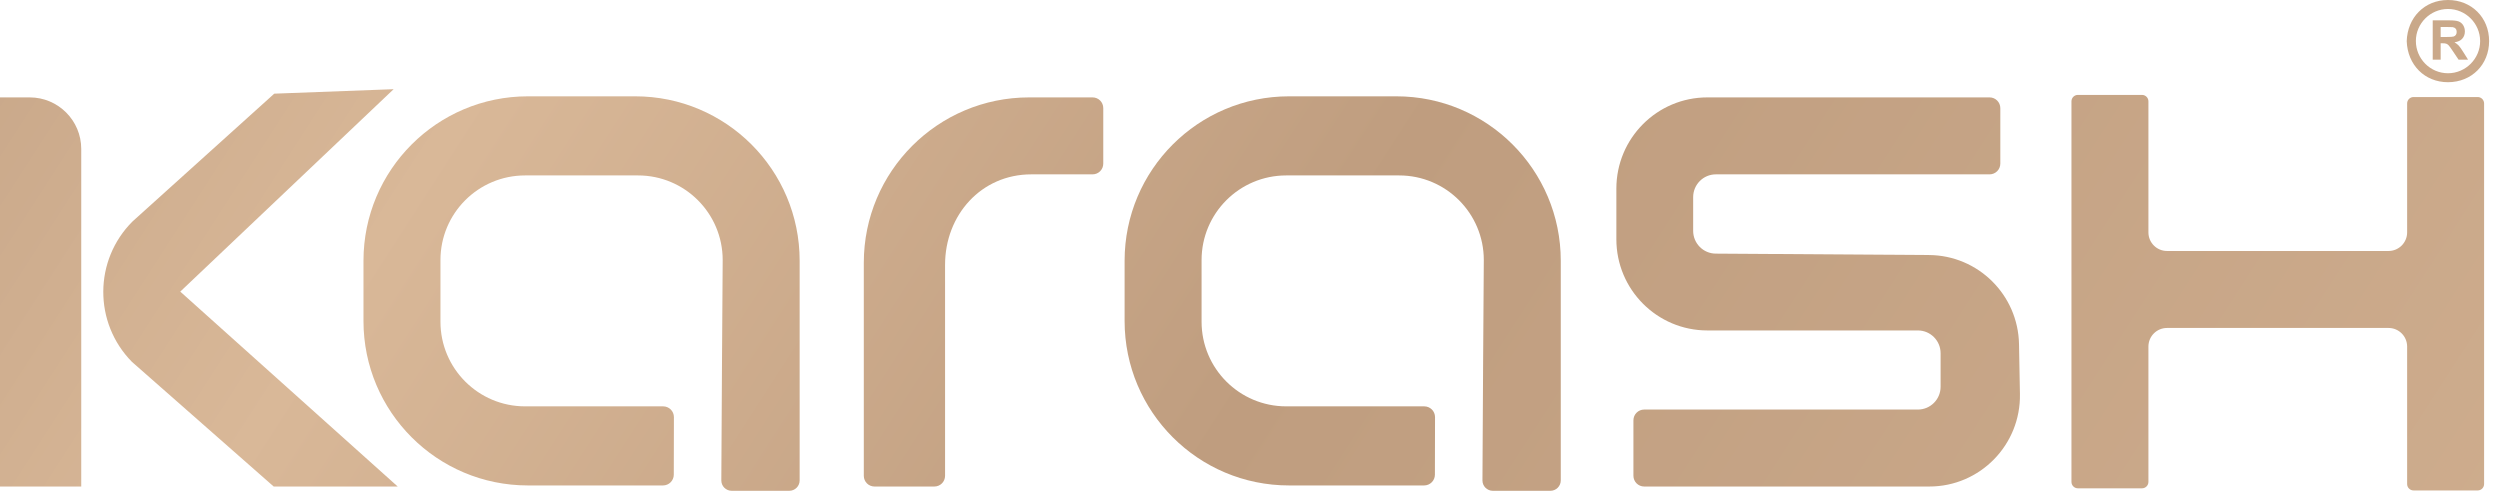
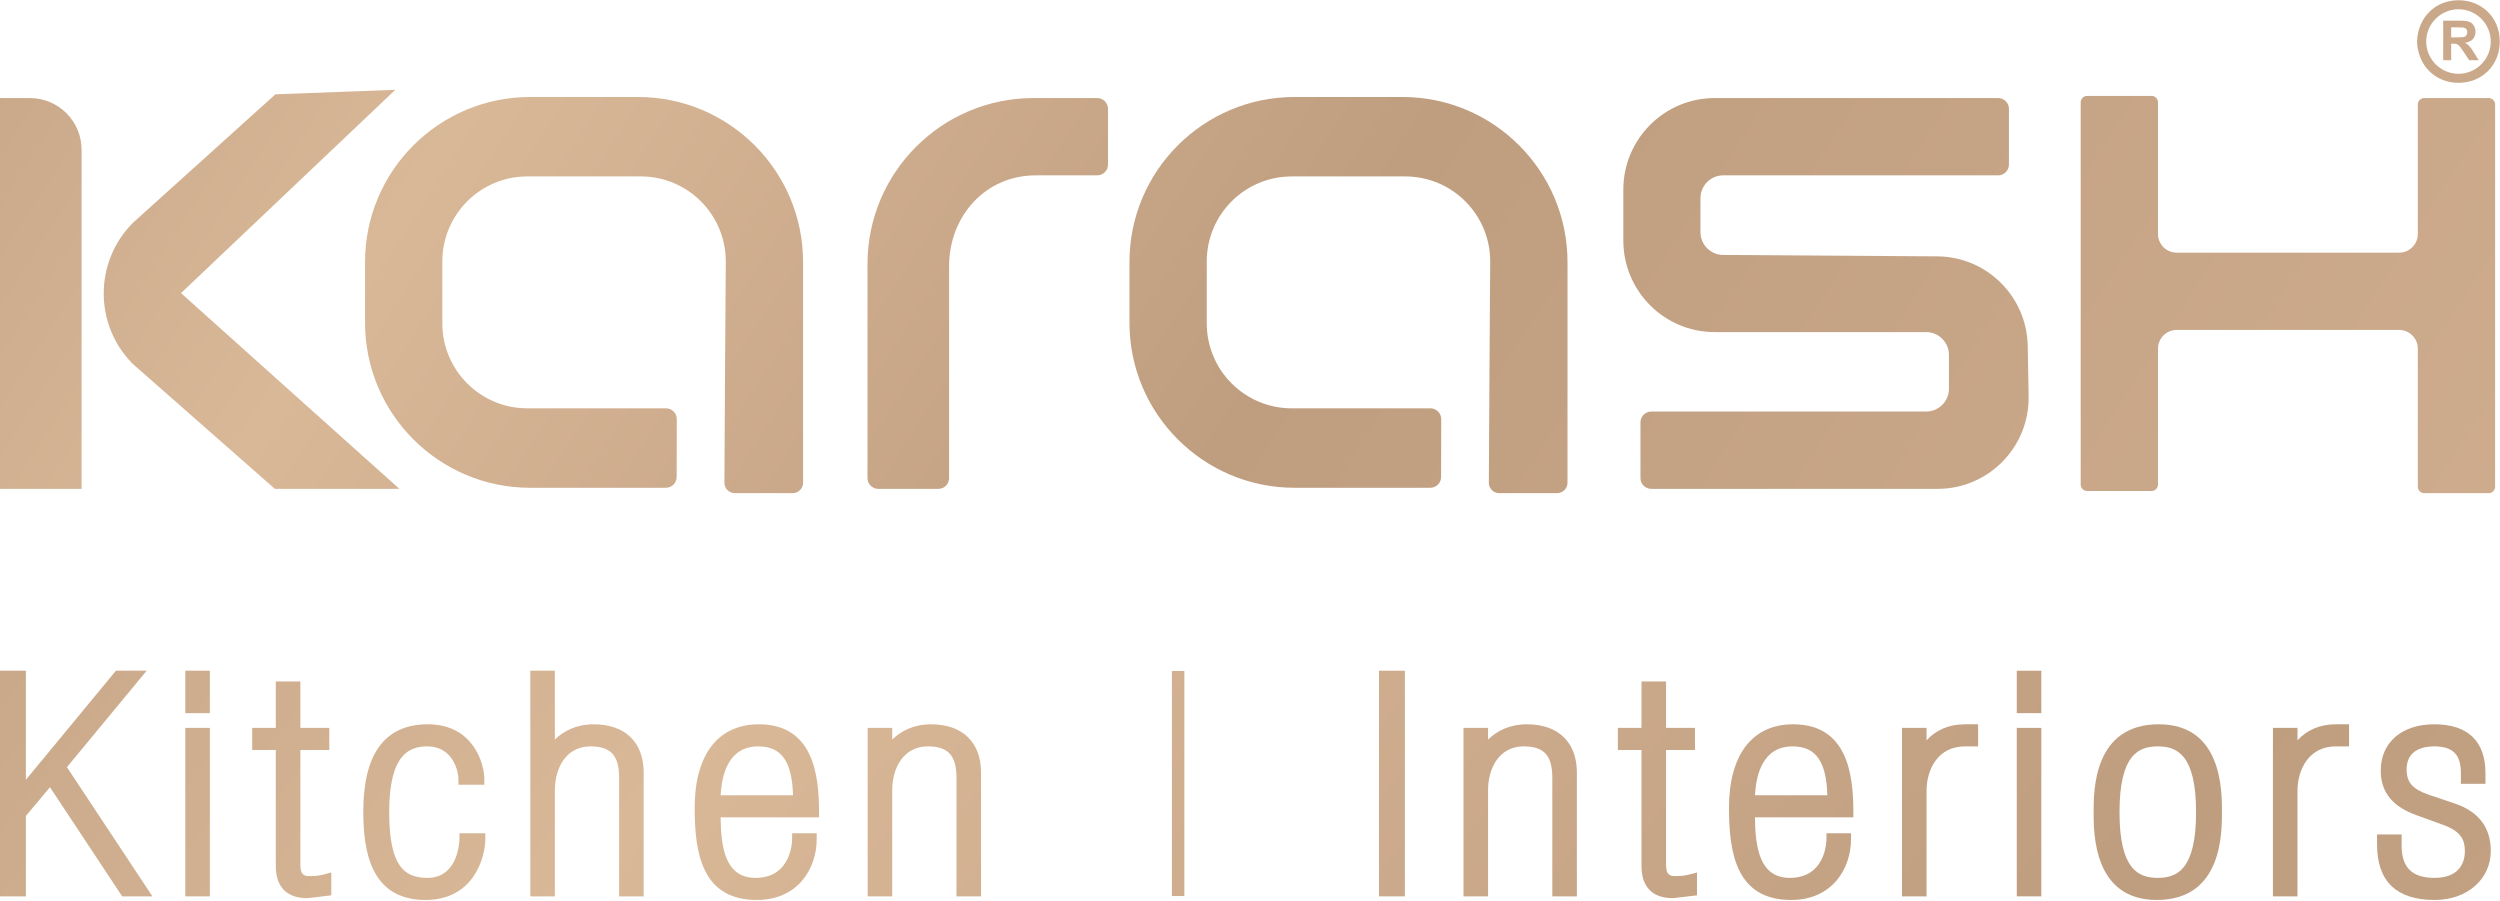
- <svg xmlns="http://www.w3.org/2000/svg" width="163" height="32" viewBox="0 0 163 32" fill="none">
-   <path d="M135.477 6.188C135.246 6.188 135.059 6.375 135.059 6.606V31.419C135.059 31.65 135.246 31.838 135.477 31.838H139.659C139.89 31.838 140.077 31.65 140.077 31.419V22.595C140.077 21.925 140.62 21.383 141.289 21.383H155.733C156.402 21.383 156.945 21.925 156.945 22.595V31.559C156.945 31.79 157.132 31.977 157.363 31.977H161.545C161.776 31.977 161.963 31.79 161.963 31.559V6.746C161.963 6.514 161.776 6.327 161.545 6.327H157.363C157.132 6.327 156.945 6.514 156.945 6.746V15.152C156.945 15.821 156.402 16.364 155.733 16.364H141.289C140.62 16.364 140.077 15.821 140.077 15.152V6.606C140.077 6.375 139.89 6.188 139.659 6.188H135.477V6.188Z" fill="url(#paint0_linear_2401_6108)" />
-   <path d="M111.32 6.35C108.043 6.35 105.387 9.012 105.387 12.297V15.598C105.387 18.882 108.043 21.545 111.32 21.545H125.045C125.863 21.545 126.527 22.209 126.527 23.03L126.527 25.218C126.527 26.038 125.863 26.703 125.045 26.703H107.2C106.813 26.703 106.499 27.017 106.499 27.405V31.018C106.499 31.407 106.813 31.721 107.2 31.721H125.793C129.099 31.721 131.761 29.002 131.7 25.689L131.64 22.44C131.581 19.228 128.977 16.649 125.772 16.628L111.865 16.536C111.051 16.53 110.394 15.867 110.394 15.051V12.853C110.394 12.033 111.057 11.368 111.875 11.368H129.72C130.107 11.368 130.421 11.054 130.421 10.666V7.053C130.421 6.664 130.107 6.35 129.72 6.35H111.32Z" fill="url(#paint1_linear_2401_6108)" />
-   <path d="M84.045 6.28C78.124 6.28 73.324 11.08 73.324 17.001V20.93C73.324 26.852 78.124 31.651 84.045 31.651L92.852 31.651C93.24 31.651 93.555 31.338 93.556 30.95C93.558 29.965 93.561 28.183 93.564 27.197C93.564 26.808 93.25 26.494 92.861 26.494H83.86C80.813 26.494 78.343 24.023 78.343 20.976V16.956C78.343 13.908 80.813 11.438 83.86 11.438H91.226C94.273 11.438 96.744 13.908 96.744 16.956C96.744 16.956 96.656 29.703 96.656 31.325C96.655 31.698 96.958 32 97.332 32H101.086C101.459 32 101.762 31.697 101.762 31.324V17.001C101.762 11.08 96.962 6.28 91.041 6.28H84.045Z" fill="url(#paint2_linear_2401_6108)" />
-   <path d="M34.42 6.28C28.499 6.28 23.699 11.08 23.699 17.001V20.93C23.699 26.852 28.499 31.651 34.42 31.651L43.227 31.651C43.615 31.651 43.93 31.338 43.931 30.95C43.933 29.965 43.937 28.183 43.939 27.197C43.94 26.808 43.625 26.494 43.236 26.494H34.235C31.188 26.494 28.718 24.023 28.718 20.976V16.956C28.718 13.908 31.188 11.438 34.235 11.438H41.601C44.649 11.438 47.119 13.908 47.119 16.956C47.119 16.956 47.031 29.703 47.03 31.325C47.03 31.698 47.333 32 47.707 32H51.461C51.834 32 52.137 31.697 52.137 31.324V17.001C52.137 11.08 47.337 6.28 41.416 6.28H34.42Z" fill="url(#paint3_linear_2401_6108)" />
-   <path d="M67.101 6.35C61.147 6.35 56.32 11.177 56.32 17.13V31.024C56.32 31.409 56.632 31.721 57.017 31.721H60.921C61.306 31.721 61.618 31.409 61.618 31.024V17.27C61.618 14.011 63.981 11.368 67.24 11.368H71.236C71.621 11.368 71.933 11.056 71.933 10.671V7.047C71.933 6.662 71.621 6.35 71.236 6.35H67.101Z" fill="url(#paint4_linear_2401_6108)" />
-   <path d="M0 6.35V31.721H5.297V9.711C5.297 7.855 3.792 6.35 1.936 6.35H0V6.35Z" fill="url(#paint5_linear_2401_6108)" />
-   <path d="M17.881 6.107L8.644 14.435C6.115 16.956 6.096 21.046 8.6 23.591L17.844 31.721H25.93L11.753 19.013L25.665 5.815L17.881 6.107Z" fill="url(#paint6_linear_2401_6108)" />
-   <path d="M159.605 2.18597e-08C158.073 0.003 156.968 1.148 156.918 2.68C156.969 4.228 158.088 5.364 159.614 5.36C161.158 5.355 162.289 4.209 162.29 2.68C162.291 1.141 161.139 -0 159.61 2.18597e-08H159.605ZM159.607 4.776C158.453 4.775 157.515 3.831 157.515 2.671C157.515 1.527 158.458 0.587 159.606 0.585C160.758 0.584 161.701 1.523 161.705 2.675C161.709 3.826 160.762 4.776 159.609 4.776H159.607Z" fill="url(#paint7_linear_2401_6108)" />
-   <path d="M158.613 1.327V3.891H159.131V2.82L159.236 2.82C159.355 2.82 159.441 2.83 159.496 2.849C159.551 2.868 159.603 2.904 159.652 2.956C159.701 3.008 159.792 3.133 159.925 3.333L160.299 3.891H160.918L160.605 3.391C160.481 3.191 160.383 3.052 160.31 2.974C160.237 2.896 160.145 2.824 160.033 2.759C160.258 2.726 160.427 2.647 160.54 2.522C160.653 2.397 160.71 2.238 160.71 2.046C160.71 1.894 160.672 1.76 160.598 1.642C160.523 1.524 160.424 1.442 160.299 1.396C160.175 1.35 159.976 1.327 159.702 1.327H158.613ZM159.131 1.761H159.535C159.744 1.761 159.87 1.764 159.912 1.769C159.996 1.783 160.061 1.817 160.107 1.87C160.153 1.923 160.176 1.993 160.176 2.079C160.176 2.156 160.159 2.22 160.124 2.271C160.089 2.323 160.04 2.359 159.979 2.38C159.917 2.401 159.762 2.411 159.514 2.411H159.131V1.761Z" fill="url(#paint8_linear_2401_6108)" />
+ <svg xmlns="http://www.w3.org/2000/svg" width="7118" height="2563" viewBox="0 0 7118 2563" fill="none">
+   <path d="M5942.5 273.062C5932.36 273.062 5924.15 281.283 5924.15 291.42V1379.62C5924.15 1389.76 5932.36 1397.98 5942.5 1397.98H6125.89C6136.02 1397.98 6144.24 1389.76 6144.24 1379.62V992.612C6144.24 963.249 6168.04 939.449 6197.4 939.449H6830.83C6860.19 939.449 6883.99 963.249 6883.99 992.608V1385.74C6883.99 1395.87 6892.21 1404.09 6902.35 1404.09H7085.73C7095.87 1404.09 7104.08 1395.87 7104.08 1385.74V297.527C7104.08 287.39 7095.87 279.173 7085.73 279.173H6902.35C6892.21 279.173 6883.99 287.39 6883.99 297.528V666.198C6883.99 695.557 6860.19 719.357 6830.83 719.357H6197.4C6168.04 719.357 6144.24 695.557 6144.24 666.198V291.415C6144.24 281.278 6136.02 273.057 6125.89 273.057H5942.5V273.062Z" fill="url(#paint0_linear_1792_1892)" />
+   <path d="M4882.15 279.172C4738.44 279.172 4621.94 395.943 4621.94 539.989V684.747C4621.94 828.793 4738.44 945.563 4882.15 945.563H5484.08C5519.97 945.563 5549.06 974.718 5549.06 1010.68L5549.06 1106.64C5549.06 1142.61 5519.97 1171.77 5484.08 1171.77H4701.48C4684.5 1171.77 4670.74 1185.56 4670.74 1202.58V1361.04C4670.74 1378.06 4684.5 1391.86 4701.48 1391.86H5516.87C5661.86 1391.86 5778.64 1272.62 5775.95 1127.32L5773.32 984.831C5770.72 843.952 5656.52 730.846 5515.95 729.917L4906.07 725.896C4870.35 725.659 4841.52 696.571 4841.52 660.771V564.393C4841.52 528.422 4870.61 499.264 4906.5 499.264H5689.1C5706.08 499.264 5719.85 485.468 5719.85 468.447V309.989C5719.85 292.968 5706.08 279.172 5689.1 279.172H4882.15Z" fill="url(#paint1_linear_1792_1892)" />
+   <path d="M3685.98 276.121C3426.31 276.121 3215.8 486.625 3215.8 746.3V918.625C3215.8 1178.3 3426.31 1388.81 3685.98 1388.81L4072.22 1388.8C4089.23 1388.81 4103.04 1375.07 4103.08 1358.06C4103.17 1314.86 4103.33 1236.67 4103.43 1193.44C4103.46 1176.4 4089.66 1162.6 4072.62 1162.6H3677.87C3544.23 1162.6 3435.89 1054.26 3435.89 920.621V744.305C3435.89 610.663 3544.23 502.325 3677.87 502.325H4000.92C4134.56 502.325 4242.9 610.663 4242.9 744.305C4242.9 744.305 4239.03 1303.37 4239.02 1374.48C4239.02 1390.87 4252.3 1404.09 4268.68 1404.09H4433.33C4449.71 1404.09 4462.99 1390.81 4462.99 1374.43V746.3C4462.99 486.625 4252.48 276.121 3992.81 276.121H3685.98Z" fill="url(#paint2_linear_1792_1892)" />
+   <path d="M1509.51 276.121C1249.84 276.121 1039.33 486.625 1039.33 746.3V918.625C1039.33 1178.3 1249.84 1388.81 1509.51 1388.81L1895.75 1388.8C1912.77 1388.81 1926.57 1375.07 1926.61 1358.06C1926.7 1314.86 1926.87 1236.67 1926.96 1193.44C1927 1176.4 1913.19 1162.6 1896.15 1162.6H1501.4C1367.76 1162.6 1259.42 1054.26 1259.42 920.621V744.305C1259.42 610.663 1367.76 502.325 1501.4 502.325H1824.45C1958.1 502.325 2066.43 610.663 2066.43 744.304C2066.43 744.304 2062.56 1303.37 2062.55 1374.48C2062.55 1390.87 2075.83 1404.09 2092.21 1404.09H2256.86C2273.24 1404.09 2286.52 1390.81 2286.52 1374.43V746.3C2286.52 486.625 2076.02 276.121 1816.35 276.121H1509.51Z" fill="url(#paint3_linear_1792_1892)" />
+   <path d="M2942.72 279.172C2681.6 279.172 2469.93 490.852 2469.93 751.964V1361.29C2469.93 1378.18 2483.62 1391.86 2500.5 1391.86H2671.68C2688.56 1391.86 2702.25 1378.18 2702.25 1361.29V758.077C2702.25 615.139 2805.89 499.264 2948.83 499.264H3124.09C3140.97 499.264 3154.66 485.577 3154.66 468.693V309.739C3154.66 292.856 3140.97 279.172 3124.09 279.172H2942.72Z" fill="url(#paint4_linear_1792_1892)" />
+   <path d="M0 279.172V1391.86H232.321V426.583C232.321 345.17 166.325 279.174 84.917 279.174H0V279.172Z" fill="url(#paint5_linear_1792_1892)" />
+   <path d="M784.15 268.541L379.058 633.77C268.162 744.328 267.296 923.666 377.112 1035.29L782.558 1391.87H1137.15L515.396 834.545L1125.54 255.699L784.15 268.541Z" fill="url(#paint6_linear_1792_1892)" />
+   <path d="M6999.6 0.691C6932.42 0.804 6883.94 51.045 6881.77 118.212C6884.02 186.12 6933.06 235.949 6999.98 235.758C7067.73 235.562 7117.32 185.283 7117.36 118.229C7117.4 50.745 7066.89 0.683 6999.82 0.691H6999.6ZM6999.7 210.137C6949.1 210.112 6907.94 168.712 6907.94 117.833C6907.94 67.67 6949.31 26.437 6999.67 26.354C7050.17 26.299 7091.54 67.483 7091.7 117.991C7091.87 168.483 7050.33 210.137 6999.8 210.137H6999.7Z" fill="url(#paint7_linear_1792_1892)" />
+   <path d="M6956.27 58.891V171.316H6978.96V124.375L6983.56 124.374C6988.78 124.375 6992.58 124.799 6995 125.65C6997.39 126.491 6999.67 128.05 7001.82 130.329C7003.96 132.595 7007.95 138.104 7013.78 146.845L7030.18 171.316H7057.33L7043.6 149.387C7038.18 140.629 7033.87 134.55 7030.68 131.133C7027.49 127.704 7023.44 124.558 7018.52 121.687C7028.39 120.262 7035.8 116.791 7040.76 111.312C7045.72 105.804 7048.2 98.841 7048.2 90.412C7048.2 83.775 7046.57 77.862 7043.29 72.7C7040.02 67.541 7035.66 63.95 7030.22 61.92C7024.78 59.904 7016.05 58.891 7004.04 58.891H6956.27ZM6978.96 77.912H6996.68C7005.87 77.912 7011.4 78.032 7013.24 78.29C7016.92 78.9 7019.77 80.365 7021.78 82.707C7023.81 85.025 7024.82 88.079 7024.82 91.862C7024.82 95.241 7024.05 98.061 7022.51 100.291C7020.98 102.562 7018.86 104.129 7016.15 105.054C7013.44 105.975 7006.65 106.441 6995.76 106.441H6978.96V77.912Z" fill="url(#paint8_linear_1792_1892)" />
+   <path d="M330.05 1909.6L73.713 2220.08V1909.6H0.004V2552.15H73.713V2323.13L142.279 2241.31L347.871 2552.15L434.025 2552.15L190.546 2184.28L417.654 1909.6H330.05Z" fill="url(#paint9_linear_1792_1892)" />
+   <path d="M597.538 2072.42H527.621V2552.15H597.538V2072.42Z" fill="url(#paint10_linear_1792_1892)" />
+   <path d="M597.538 1909.61H527.621V2030.49H597.538V1909.61Z" fill="url(#paint11_linear_1792_1892)" />
+   <path d="M785.26 1940.3V2072.41H718.02V2135.32H785.26V2465.29C785.26 2525.46 816.344 2557.27 875.16 2557.27L943.265 2549.23V2484.17L921.957 2489.81C907.67 2493.59 895.994 2494.35 881.785 2494.35C866.706 2494.35 855.181 2491.96 855.181 2461.88V2135.32H937.582V2072.41H855.181V1940.3H785.26Z" fill="url(#paint12_linear_1792_1892)" />
+   <path d="M1034.38 2310.15C1034.38 2418.43 1052.73 2562.38 1211.41 2562.38C1351.2 2562.38 1381.81 2437.55 1381.81 2389.44V2372.48H1308.1V2389.44C1308.1 2390.54 1307.06 2499.47 1217.09 2499.47C1151.66 2499.47 1108.09 2467.56 1108.09 2311.86C1108.09 2146.33 1166.34 2125.11 1217.09 2125.11C1290.3 2125.11 1305.26 2197.79 1305.26 2217.25V2234.21H1378.97V2217.25C1378.97 2177.02 1349.41 2062.2 1218.04 2062.2C1096.17 2062.2 1034.38 2145.63 1034.38 2310.15Z" fill="url(#paint13_linear_1792_1892)" />
+   <path d="M1509.9 1909.6V2552.15H1579.82V2249.63C1579.82 2187.64 1611.18 2125.1 1681.24 2125.1C1739.15 2125.1 1762.78 2151.05 1762.78 2214.69V2552.15H1832.7V2199.33C1832.7 2113.47 1779.61 2062.2 1690.71 2062.2C1641.68 2062.2 1604.8 2080.95 1579.82 2105.63V1909.6L1509.9 1909.6Z" fill="url(#paint14_linear_1792_1892)" />
+   <path d="M1977.84 2299.93C1977.84 2429.71 1998.87 2562.38 2154.87 2562.38C2271.94 2562.38 2325.27 2472.74 2325.27 2389.44V2372.48H2255.35V2389.44C2255.35 2393.93 2254.17 2499.47 2151.08 2499.47C2064.9 2499.47 2052.82 2413.41 2051.66 2327.12H2331.9V2310.15C2331.9 2203.71 2314.14 2062.2 2160.55 2062.2C2044.43 2062.2 1977.84 2148.85 1977.84 2299.93ZM2158.66 2125.11C2224.72 2125.11 2254.91 2166.94 2257.94 2264.21H2051.96C2054.78 2205.75 2074.03 2125.11 2158.66 2125.11Z" fill="url(#paint15_linear_1792_1892)" />
+   <path d="M2540.32 2105.64V2072.42H2470.4V2552.16H2540.32V2249.64C2540.32 2187.65 2571.68 2125.11 2641.74 2125.11C2699.65 2125.11 2723.28 2151.06 2723.28 2214.7V2552.16H2793.19V2199.34C2793.19 2113.48 2740.12 2062.2 2651.22 2062.2C2602.19 2062.2 2565.3 2080.96 2540.32 2105.64Z" fill="url(#paint16_linear_1792_1892)" />
+   <path d="M4000.01 1909.61H3926.29V2552.16H4000.01V1909.61Z" fill="url(#paint17_linear_1792_1892)" />
+   <path d="M4236.79 2105.65V2072.41H4166.88V2552.15H4236.79V2249.63C4236.79 2187.64 4268.15 2125.1 4338.23 2125.1C4396.14 2125.1 4419.77 2151.05 4419.77 2214.69V2552.15H4489.68V2199.33C4489.68 2113.47 4436.6 2062.2 4347.7 2062.2C4298.67 2062.2 4261.77 2080.96 4236.79 2105.65Z" fill="url(#paint18_linear_1792_1892)" />
+   <path d="M4673.65 1940.3V2072.41H4606.39V2135.32H4673.65V2465.29C4673.65 2525.46 4704.73 2557.27 4763.54 2557.27L4831.64 2549.23V2484.18L4810.34 2489.81C4796.04 2493.59 4784.38 2494.35 4770.16 2494.35C4755.09 2494.35 4743.56 2491.96 4743.56 2461.88V2135.32H4825.96V2072.41H4743.56V1940.3H4673.65Z" fill="url(#paint19_linear_1792_1892)" />
+   <path d="M4922.78 2299.93C4922.78 2429.71 4943.82 2562.38 5099.81 2562.38C5216.87 2562.38 5270.2 2472.74 5270.2 2389.44V2372.48H5200.28V2389.44C5200.28 2393.93 5199.09 2499.47 5096.02 2499.47C5009.83 2499.47 4997.74 2413.41 4996.58 2327.12H5276.84L5276.84 2310.15C5276.84 2203.71 5259.08 2062.2 5105.49 2062.2C4989.38 2062.2 4922.78 2148.85 4922.78 2299.93ZM5103.58 2125.11C5169.64 2125.11 5199.83 2166.94 5202.87 2264.21H4996.88C4999.71 2205.75 5018.97 2125.11 5103.58 2125.11Z" fill="url(#paint20_linear_1792_1892)" />
+   <path d="M5594.26 2062.2C5549.55 2062.2 5511.91 2078.35 5485.26 2107.89V2072.42H5415.35V2552.16H5485.26V2252.2C5485.26 2188.93 5518.97 2125.11 5594.26 2125.11H5632.07V2062.2H5594.26Z" fill="url(#paint21_linear_1792_1892)" />
+   <path d="M5812.05 1909.61H5742.12V2030.49H5812.05V1909.61Z" fill="url(#paint22_linear_1792_1892)" />
+   <path d="M5812.05 2072.42H5742.12V2552.15H5812.05V2072.42Z" fill="url(#paint23_linear_1792_1892)" />
+   <path d="M5960.95 2311.86C5960.95 2373.82 5960.95 2562.38 6140.81 2562.38C6326.37 2562.38 6326.37 2373.82 6326.37 2311.86C6326.37 2250.12 6326.37 2062.2 6146.5 2062.2C5960.95 2062.2 5960.95 2250.12 5960.95 2311.86ZM6034.65 2312.72C6034.65 2147.4 6089.75 2125.11 6143.66 2125.11C6197.55 2125.11 6252.65 2147.4 6252.65 2312.72C6252.65 2477.3 6197.55 2499.47 6143.66 2499.47C6089.75 2499.47 6034.65 2477.3 6034.65 2312.72Z" fill="url(#paint24_linear_1792_1892)" />
+   <path d="M6650.43 2062.2C6605.71 2062.2 6568.08 2078.35 6541.42 2107.89V2072.42H6471.51L6471.51 2552.16H6541.42V2252.2C6541.42 2188.93 6575.14 2125.11 6650.43 2125.11H6688.23V2062.2H6650.43Z" fill="url(#paint25_linear_1792_1892)" />
+   <path d="M6778.4 2194.23C6778.4 2275.04 6837.78 2305.78 6882.41 2321.84L6955.42 2348.29C7007.36 2366.84 7018.02 2391.79 7018.02 2423.53C7018.02 2446.36 7009.62 2499.47 6931.76 2499.47C6867.71 2499.47 6837.89 2470.2 6837.89 2407.33V2375.86H6767.98V2404.78C6767.98 2509.34 6823.08 2562.37 6931.76 2562.37C7024.46 2562.37 7091.74 2503.61 7091.74 2422.67C7091.74 2356.48 7057.62 2311.22 6990.29 2288.13L6914.56 2262.59C6869.03 2246.83 6852.11 2227.38 6852.11 2190.82C6852.11 2133.63 6901.41 2125.1 6930.8 2125.1C6983.97 2125.1 7006.65 2148.06 7006.65 2201.9V2231.66H7076.58V2201.04C7076.58 2110.21 7026.17 2062.2 6930.8 2062.2C6838.22 2062.2 6778.4 2114.01 6778.4 2194.23Z" fill="url(#paint26_linear_1792_1892)" />
+   <path d="M3372.09 1910.31H3336.67V2551.24H3372.09V1910.31Z" fill="url(#paint27_linear_1792_1892)" />
  <defs>
-     <linearGradient id="paint0_linear_2401_6108" x1="-34.954" y1="-99.163" x2="213.416" y2="60.914" gradientUnits="userSpaceOnUse">
-       <stop stop-color="#99785F" />
-       <stop offset="0.38" stop-color="#D9B898" />
-       <stop offset="0.56" stop-color="#BF9D7F" />
-       <stop offset="1" stop-color="#D9B898" />
-     </linearGradient>
-     <linearGradient id="paint1_linear_2401_6108" x1="-43.727" y1="-85.496" x2="204.643" y2="74.581" gradientUnits="userSpaceOnUse">
-       <stop stop-color="#99785F" />
-       <stop offset="0.38" stop-color="#D9B898" />
-       <stop offset="0.56" stop-color="#BF9D7F" />
-       <stop offset="1" stop-color="#D9B898" />
-     </linearGradient>
-     <linearGradient id="paint2_linear_2401_6108" x1="-52.769" y1="-71.467" x2="195.601" y2="88.61" gradientUnits="userSpaceOnUse">
-       <stop stop-color="#99785F" />
-       <stop offset="0.38" stop-color="#D9B898" />
-       <stop offset="0.56" stop-color="#BF9D7F" />
-       <stop offset="1" stop-color="#D9B898" />
-     </linearGradient>
-     <linearGradient id="paint3_linear_2401_6108" x1="-67.332" y1="-48.868" x2="181.039" y2="111.208" gradientUnits="userSpaceOnUse">
-       <stop stop-color="#99785F" />
-       <stop offset="0.38" stop-color="#D9B898" />
-       <stop offset="0.56" stop-color="#BF9D7F" />
-       <stop offset="1" stop-color="#D9B898" />
-     </linearGradient>
-     <linearGradient id="paint4_linear_2401_6108" x1="-59.671" y1="-60.753" x2="188.7" y2="99.323" gradientUnits="userSpaceOnUse">
-       <stop stop-color="#99785F" />
-       <stop offset="0.38" stop-color="#D9B898" />
-       <stop offset="0.56" stop-color="#BF9D7F" />
-       <stop offset="1" stop-color="#D9B898" />
-     </linearGradient>
-     <linearGradient id="paint5_linear_2401_6108" x1="-78.063" y1="-32.22" x2="170.308" y2="127.857" gradientUnits="userSpaceOnUse">
-       <stop stop-color="#99785F" />
-       <stop offset="0.38" stop-color="#D9B898" />
-       <stop offset="0.56" stop-color="#BF9D7F" />
-       <stop offset="1" stop-color="#D9B898" />
-     </linearGradient>
-     <linearGradient id="paint6_linear_2401_6108" x1="-71.985" y1="-41.648" x2="176.385" y2="118.429" gradientUnits="userSpaceOnUse">
-       <stop stop-color="#99785F" />
-       <stop offset="0.38" stop-color="#D9B898" />
-       <stop offset="0.56" stop-color="#BF9D7F" />
-       <stop offset="1" stop-color="#D9B898" />
-     </linearGradient>
-     <linearGradient id="paint7_linear_2401_6108" x1="-24.2" y1="-115.789" x2="224.171" y2="44.288" gradientUnits="userSpaceOnUse">
-       <stop stop-color="#99785F" />
-       <stop offset="0.38" stop-color="#D9B898" />
-       <stop offset="0.56" stop-color="#BF9D7F" />
-       <stop offset="1" stop-color="#D9B898" />
-     </linearGradient>
-     <linearGradient id="paint8_linear_2401_6108" x1="-24.229" y1="-115.751" x2="224.142" y2="44.327" gradientUnits="userSpaceOnUse">
+     <linearGradient id="paint0_linear_1792_1892" x1="-1531.98" y1="-4347.21" x2="9360.62" y2="2673.16" gradientUnits="userSpaceOnUse">
+       <stop stop-color="#99785F" />
+       <stop offset="0.38" stop-color="#D9B898" />
+       <stop offset="0.56" stop-color="#BF9D7F" />
+       <stop offset="1" stop-color="#D9B898" />
+     </linearGradient>
+     <linearGradient id="paint1_linear_1792_1892" x1="-1917.64" y1="-3748.83" x2="8974.96" y2="3271.54" gradientUnits="userSpaceOnUse">
+       <stop stop-color="#99785F" />
+       <stop offset="0.38" stop-color="#D9B898" />
+       <stop offset="0.56" stop-color="#BF9D7F" />
+       <stop offset="1" stop-color="#D9B898" />
+     </linearGradient>
+     <linearGradient id="paint2_linear_1792_1892" x1="-2314.19" y1="-3133.57" x2="8578.42" y2="3886.8" gradientUnits="userSpaceOnUse">
+       <stop stop-color="#99785F" />
+       <stop offset="0.38" stop-color="#D9B898" />
+       <stop offset="0.56" stop-color="#BF9D7F" />
+       <stop offset="1" stop-color="#D9B898" />
+     </linearGradient>
+     <linearGradient id="paint3_linear_1792_1892" x1="-2952.94" y1="-2142.5" x2="7939.66" y2="4877.87" gradientUnits="userSpaceOnUse">
+       <stop stop-color="#99785F" />
+       <stop offset="0.38" stop-color="#D9B898" />
+       <stop offset="0.56" stop-color="#BF9D7F" />
+       <stop offset="1" stop-color="#D9B898" />
+     </linearGradient>
+     <linearGradient id="paint4_linear_1792_1892" x1="-2617.01" y1="-2663.72" x2="8275.59" y2="4356.65" gradientUnits="userSpaceOnUse">
+       <stop stop-color="#99785F" />
+       <stop offset="0.38" stop-color="#D9B898" />
+       <stop offset="0.56" stop-color="#BF9D7F" />
+       <stop offset="1" stop-color="#D9B898" />
+     </linearGradient>
+     <linearGradient id="paint5_linear_1792_1892" x1="-3423.53" y1="-1412.34" x2="7469.07" y2="5608.03" gradientUnits="userSpaceOnUse">
+       <stop stop-color="#99785F" />
+       <stop offset="0.38" stop-color="#D9B898" />
+       <stop offset="0.56" stop-color="#BF9D7F" />
+       <stop offset="1" stop-color="#D9B898" />
+     </linearGradient>
+     <linearGradient id="paint6_linear_1792_1892" x1="-3157.03" y1="-1825.84" x2="7735.57" y2="5194.53" gradientUnits="userSpaceOnUse">
+       <stop stop-color="#99785F" />
+       <stop offset="0.38" stop-color="#D9B898" />
+       <stop offset="0.56" stop-color="#BF9D7F" />
+       <stop offset="1" stop-color="#D9B898" />
+     </linearGradient>
+     <linearGradient id="paint7_linear_1792_1892" x1="-1061.4" y1="-5077.4" x2="9831.22" y2="1943" gradientUnits="userSpaceOnUse">
+       <stop stop-color="#99785F" />
+       <stop offset="0.38" stop-color="#D9B898" />
+       <stop offset="0.56" stop-color="#BF9D7F" />
+       <stop offset="1" stop-color="#D9B898" />
+     </linearGradient>
+     <linearGradient id="paint8_linear_1792_1892" x1="-1062.51" y1="-5075.72" x2="9830.14" y2="1944.7" gradientUnits="userSpaceOnUse">
+       <stop stop-color="#99785F" />
+       <stop offset="0.38" stop-color="#D9B898" />
+       <stop offset="0.56" stop-color="#BF9D7F" />
+       <stop offset="1" stop-color="#D9B898" />
+     </linearGradient>
+     <linearGradient id="paint9_linear_1792_1892" x1="-4307.84" y1="-1394.18" x2="10267.8" y2="10304.1" gradientUnits="userSpaceOnUse">
+       <stop stop-color="#99785F" />
+       <stop offset="0.38" stop-color="#D9B898" />
+       <stop offset="0.56" stop-color="#BF9D7F" />
+       <stop offset="1" stop-color="#D9B898" />
+     </linearGradient>
+     <linearGradient id="paint10_linear_1792_1892" x1="-4208.99" y1="-1517.35" x2="10366.6" y2="10181" gradientUnits="userSpaceOnUse">
+       <stop stop-color="#99785F" />
+       <stop offset="0.38" stop-color="#D9B898" />
+       <stop offset="0.56" stop-color="#BF9D7F" />
+       <stop offset="1" stop-color="#D9B898" />
+     </linearGradient>
+     <linearGradient id="paint11_linear_1792_1892" x1="-4041.92" y1="-1725.49" x2="10533.7" y2="9972.81" gradientUnits="userSpaceOnUse">
+       <stop stop-color="#99785F" />
+       <stop offset="0.38" stop-color="#D9B898" />
+       <stop offset="0.56" stop-color="#BF9D7F" />
+       <stop offset="1" stop-color="#D9B898" />
+     </linearGradient>
+     <linearGradient id="paint12_linear_1792_1892" x1="-4067" y1="-1694.26" x2="10508.6" y2="10004" gradientUnits="userSpaceOnUse">
+       <stop stop-color="#99785F" />
+       <stop offset="0.38" stop-color="#D9B898" />
+       <stop offset="0.56" stop-color="#BF9D7F" />
+       <stop offset="1" stop-color="#D9B898" />
+     </linearGradient>
+     <linearGradient id="paint13_linear_1792_1892" x1="-3954.4" y1="-1834.56" x2="10621.2" y2="9863.75" gradientUnits="userSpaceOnUse">
+       <stop stop-color="#99785F" />
+       <stop offset="0.38" stop-color="#D9B898" />
+       <stop offset="0.56" stop-color="#BF9D7F" />
+       <stop offset="1" stop-color="#D9B898" />
+     </linearGradient>
+     <linearGradient id="paint14_linear_1792_1892" x1="-3784.4" y1="-2046.36" x2="10791.2" y2="9651.93" gradientUnits="userSpaceOnUse">
+       <stop stop-color="#99785F" />
+       <stop offset="0.38" stop-color="#D9B898" />
+       <stop offset="0.56" stop-color="#BF9D7F" />
+       <stop offset="1" stop-color="#D9B898" />
+     </linearGradient>
+     <linearGradient id="paint15_linear_1792_1892" x1="-3584.8" y1="-2295.07" x2="10990.8" y2="9403.24" gradientUnits="userSpaceOnUse">
+       <stop stop-color="#99785F" />
+       <stop offset="0.38" stop-color="#D9B898" />
+       <stop offset="0.56" stop-color="#BF9D7F" />
+       <stop offset="1" stop-color="#D9B898" />
+     </linearGradient>
+     <linearGradient id="paint16_linear_1792_1892" x1="-3411.91" y1="-2510.48" x2="11163.7" y2="9187.82" gradientUnits="userSpaceOnUse">
+       <stop stop-color="#99785F" />
+       <stop offset="0.38" stop-color="#D9B898" />
+       <stop offset="0.56" stop-color="#BF9D7F" />
+       <stop offset="1" stop-color="#D9B898" />
+     </linearGradient>
+     <linearGradient id="paint17_linear_1792_1892" x1="-2836.98" y1="-3226.84" x2="11738.6" y2="8471.5" gradientUnits="userSpaceOnUse">
+       <stop stop-color="#99785F" />
+       <stop offset="0.38" stop-color="#D9B898" />
+       <stop offset="0.56" stop-color="#BF9D7F" />
+       <stop offset="1" stop-color="#D9B898" />
+     </linearGradient>
+     <linearGradient id="paint18_linear_1792_1892" x1="-2747.26" y1="-3338.61" x2="11828.3" y2="8359.7" gradientUnits="userSpaceOnUse">
+       <stop stop-color="#99785F" />
+       <stop offset="0.38" stop-color="#D9B898" />
+       <stop offset="0.56" stop-color="#BF9D7F" />
+       <stop offset="1" stop-color="#D9B898" />
+     </linearGradient>
+     <linearGradient id="paint19_linear_1792_1892" x1="-2543.59" y1="-3592.37" x2="12032" y2="8105.93" gradientUnits="userSpaceOnUse">
+       <stop stop-color="#99785F" />
+       <stop offset="0.38" stop-color="#D9B898" />
+       <stop offset="0.56" stop-color="#BF9D7F" />
+       <stop offset="1" stop-color="#D9B898" />
+     </linearGradient>
+     <linearGradient id="paint20_linear_1792_1892" x1="-2431.01" y1="-3732.64" x2="12144.6" y2="7965.67" gradientUnits="userSpaceOnUse">
+       <stop stop-color="#99785F" />
+       <stop offset="0.38" stop-color="#D9B898" />
+       <stop offset="0.56" stop-color="#BF9D7F" />
+       <stop offset="1" stop-color="#D9B898" />
+     </linearGradient>
+     <linearGradient id="paint21_linear_1792_1892" x1="-2262.82" y1="-3942.23" x2="12312.8" y2="7756.11" gradientUnits="userSpaceOnUse">
+       <stop stop-color="#99785F" />
+       <stop offset="0.38" stop-color="#D9B898" />
+       <stop offset="0.56" stop-color="#BF9D7F" />
+       <stop offset="1" stop-color="#D9B898" />
+     </linearGradient>
+     <linearGradient id="paint22_linear_1792_1892" x1="-1998.94" y1="-4270.95" x2="12576.6" y2="7427.32" gradientUnits="userSpaceOnUse">
+       <stop stop-color="#99785F" />
+       <stop offset="0.38" stop-color="#D9B898" />
+       <stop offset="0.56" stop-color="#BF9D7F" />
+       <stop offset="1" stop-color="#D9B898" />
+     </linearGradient>
+     <linearGradient id="paint23_linear_1792_1892" x1="-2166" y1="-4062.8" x2="12409.6" y2="7635.46" gradientUnits="userSpaceOnUse">
+       <stop stop-color="#99785F" />
+       <stop offset="0.38" stop-color="#D9B898" />
+       <stop offset="0.56" stop-color="#BF9D7F" />
+       <stop offset="1" stop-color="#D9B898" />
+     </linearGradient>
+     <linearGradient id="paint24_linear_1792_1892" x1="-2022.37" y1="-4241.78" x2="12553.2" y2="7456.51" gradientUnits="userSpaceOnUse">
+       <stop stop-color="#99785F" />
+       <stop offset="0.38" stop-color="#D9B898" />
+       <stop offset="0.56" stop-color="#BF9D7F" />
+       <stop offset="1" stop-color="#D9B898" />
+     </linearGradient>
+     <linearGradient id="paint25_linear_1792_1892" x1="-1849.04" y1="-4457.79" x2="12726.6" y2="7240.56" gradientUnits="userSpaceOnUse">
+       <stop stop-color="#99785F" />
+       <stop offset="0.38" stop-color="#D9B898" />
+       <stop offset="0.56" stop-color="#BF9D7F" />
+       <stop offset="1" stop-color="#D9B898" />
+     </linearGradient>
+     <linearGradient id="paint26_linear_1792_1892" x1="-1715.56" y1="-4624.06" x2="12860" y2="7074.24" gradientUnits="userSpaceOnUse">
+       <stop stop-color="#99785F" />
+       <stop offset="0.38" stop-color="#D9B898" />
+       <stop offset="0.56" stop-color="#BF9D7F" />
+       <stop offset="1" stop-color="#D9B898" />
+     </linearGradient>
+     <linearGradient id="paint27_linear_1792_1892" x1="-3075.41" y1="-2929.74" x2="11500.2" y2="8768.55" gradientUnits="userSpaceOnUse">
      <stop stop-color="#99785F" />
      <stop offset="0.38" stop-color="#D9B898" />
      <stop offset="0.56" stop-color="#BF9D7F" />
      <stop offset="1" stop-color="#D9B898" />
    </linearGradient>
  </defs>
</svg>
